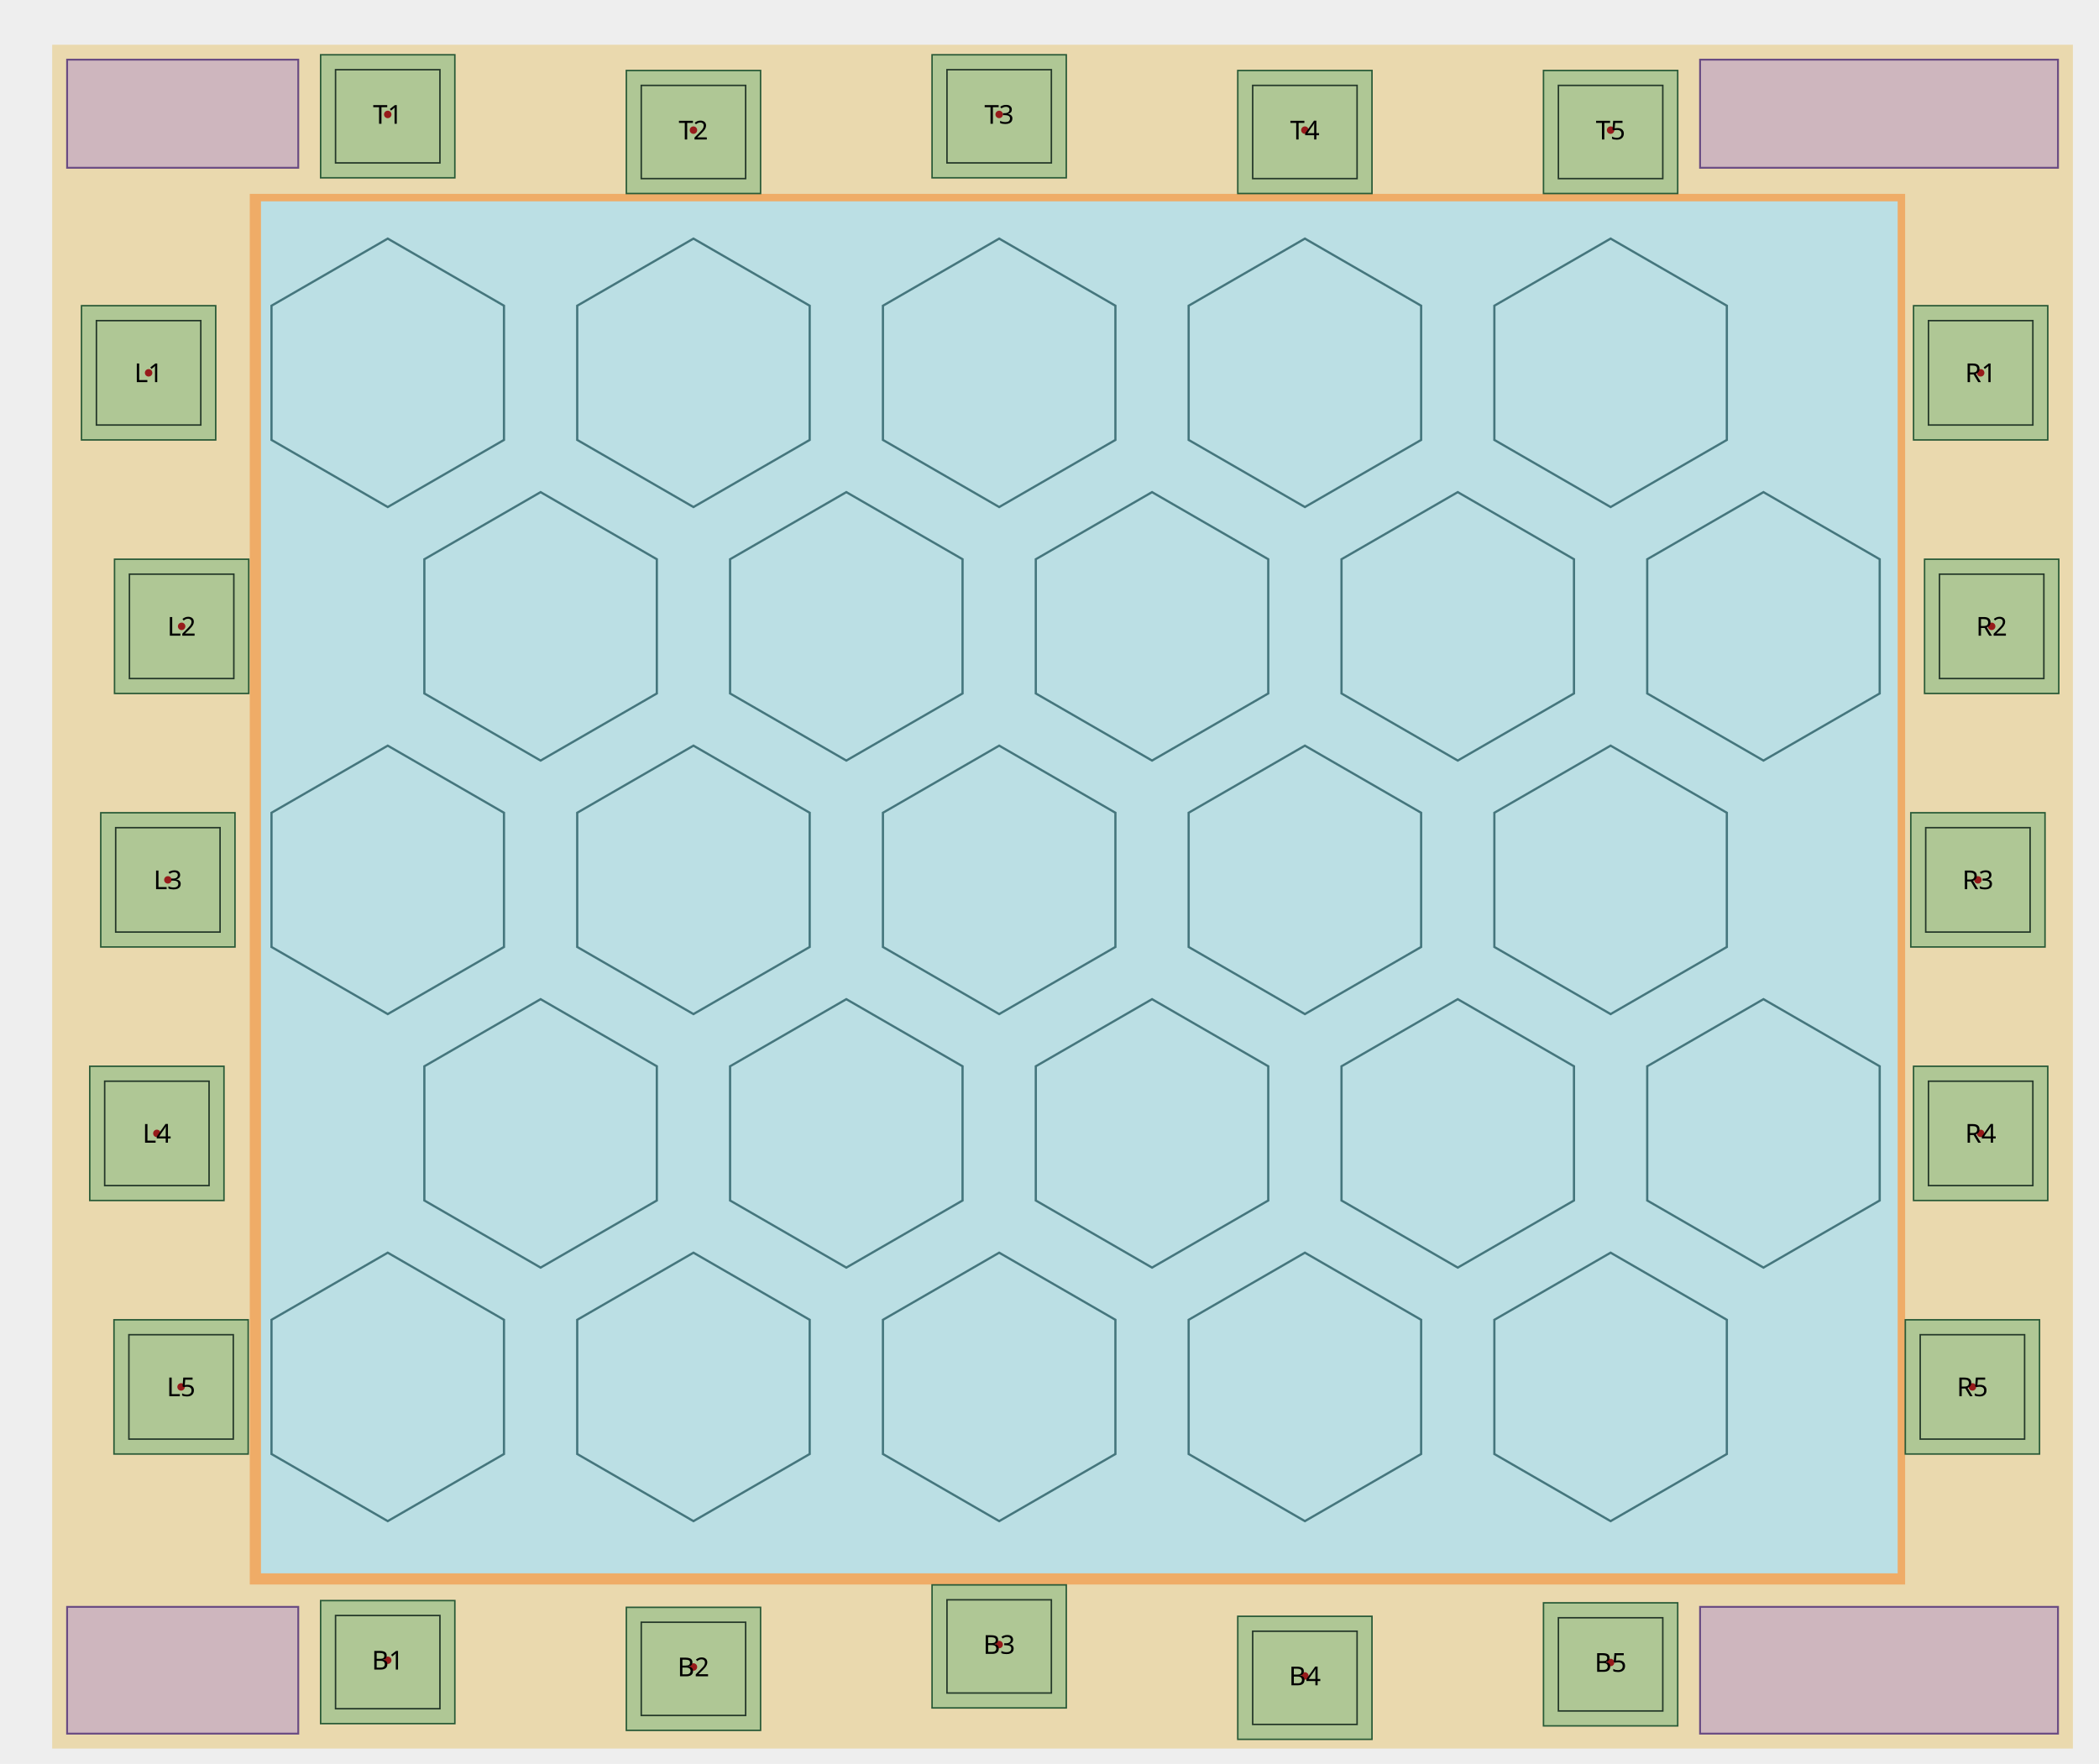
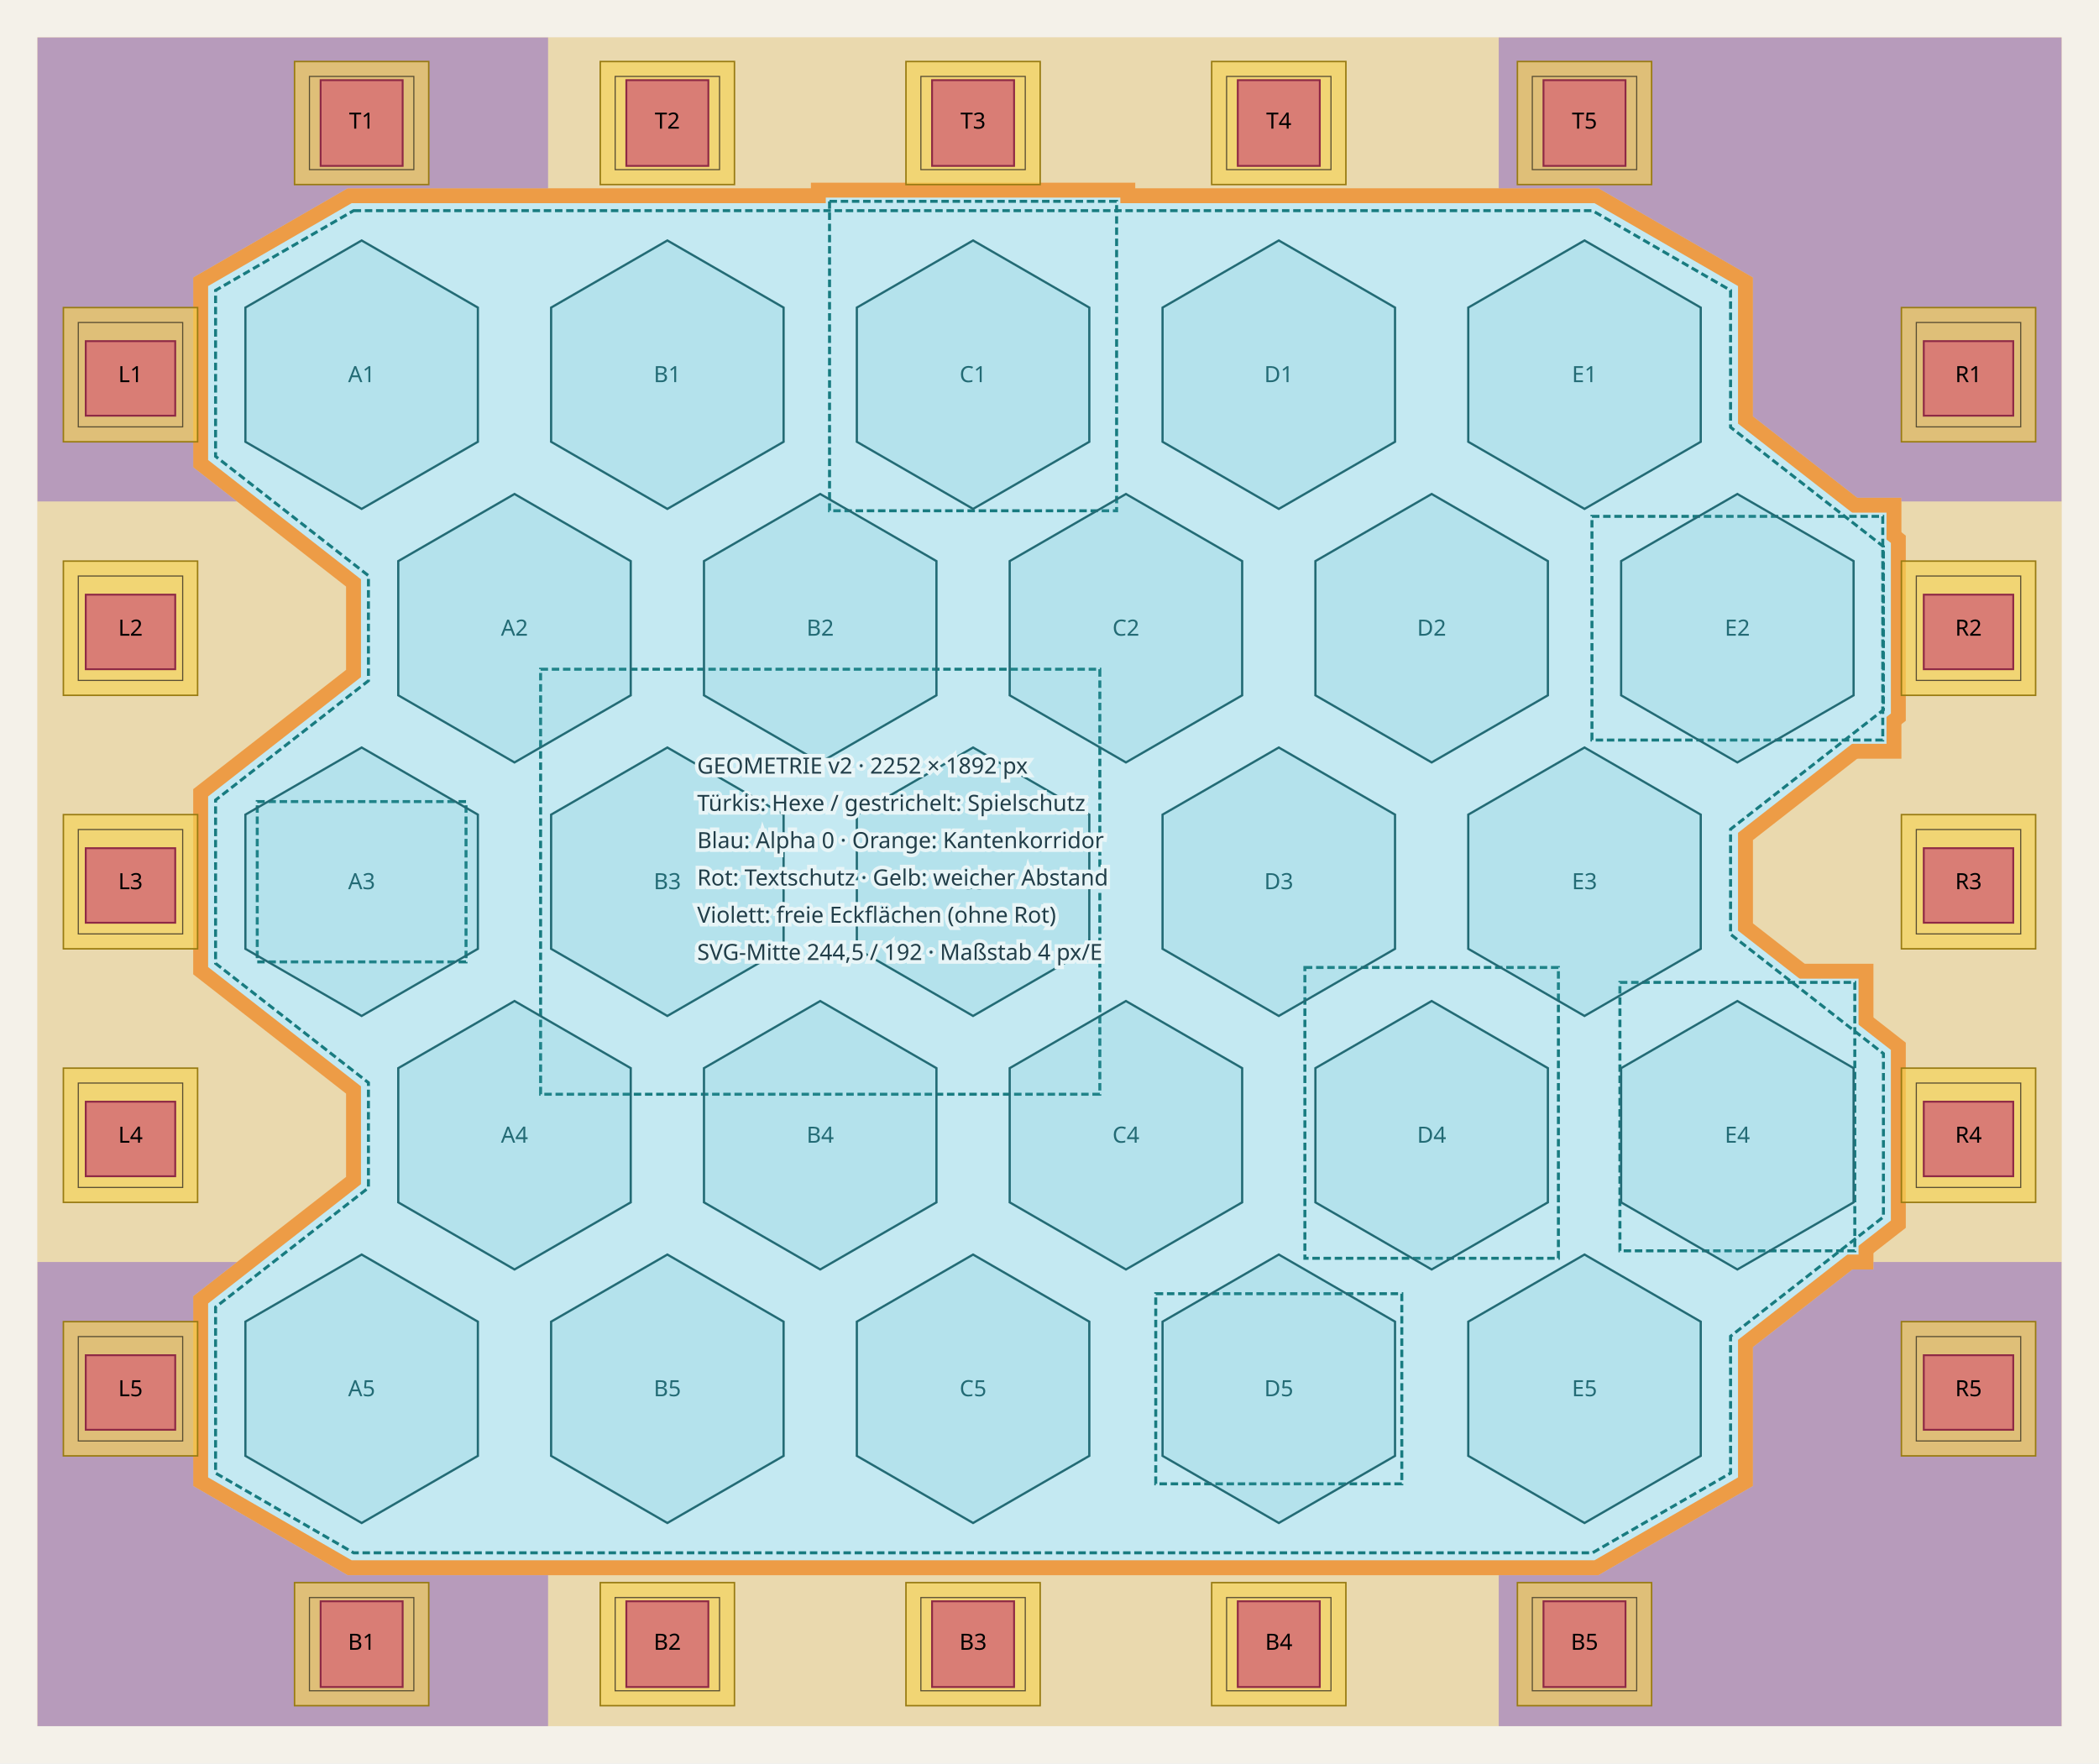
- <svg xmlns="http://www.w3.org/2000/svg" viewBox="-44 -44 563 473" width="2252" height="1892">
-   <rect x="-44" y="-44" width="563" height="473" fill="#eee" />
-   <rect x="-30" y="-32" width="542" height="457" fill="#ead9ae" />
-   <rect x="23" y="8" width="444" height="373" fill="#efac67" />
-   <rect x="26" y="10" width="439" height="368" fill="#bbdfe4" />
-   <polygon points="91.177,74 60,92 28.823,74 28.823,38 60,20 91.177,38" fill="none" stroke="#45767d" stroke-width=".6" />
-   <polygon points="173.177,74 142,92 110.823,74 110.823,38 142,20 173.177,38" fill="none" stroke="#45767d" stroke-width=".6" />
-   <polygon points="255.177,74 224,92 192.823,74 192.823,38 224,20 255.177,38" fill="none" stroke="#45767d" stroke-width=".6" />
-   <polygon points="337.177,74 306,92 274.823,74 274.823,38 306,20 337.177,38" fill="none" stroke="#45767d" stroke-width=".6" />
-   <polygon points="419.177,74 388,92 356.823,74 356.823,38 388,20 419.177,38" fill="none" stroke="#45767d" stroke-width=".6" />
-   <polygon points="132.177,142 101,160 69.823,142 69.823,106 101,88 132.177,106" fill="none" stroke="#45767d" stroke-width=".6" />
-   <polygon points="214.177,142 183,160 151.823,142 151.823,106 183,88 214.177,106" fill="none" stroke="#45767d" stroke-width=".6" />
-   <polygon points="296.177,142 265,160 233.823,142 233.823,106 265,88 296.177,106" fill="none" stroke="#45767d" stroke-width=".6" />
-   <polygon points="378.177,142 347,160 315.823,142 315.823,106 347,88 378.177,106" fill="none" stroke="#45767d" stroke-width=".6" />
-   <polygon points="460.177,142 429,160 397.823,142 397.823,106 429,88 460.177,106" fill="none" stroke="#45767d" stroke-width=".6" />
-   <polygon points="91.177,210 60,228 28.823,210 28.823,174 60,156 91.177,174" fill="none" stroke="#45767d" stroke-width=".6" />
-   <polygon points="173.177,210 142,228 110.823,210 110.823,174 142,156 173.177,174" fill="none" stroke="#45767d" stroke-width=".6" />
-   <polygon points="255.177,210 224,228 192.823,210 192.823,174 224,156 255.177,174" fill="none" stroke="#45767d" stroke-width=".6" />
-   <polygon points="337.177,210 306,228 274.823,210 274.823,174 306,156 337.177,174" fill="none" stroke="#45767d" stroke-width=".6" />
-   <polygon points="419.177,210 388,228 356.823,210 356.823,174 388,156 419.177,174" fill="none" stroke="#45767d" stroke-width=".6" />
-   <polygon points="132.177,278 101,296 69.823,278 69.823,242 101,224 132.177,242" fill="none" stroke="#45767d" stroke-width=".6" />
-   <polygon points="214.177,278 183,296 151.823,278 151.823,242 183,224 214.177,242" fill="none" stroke="#45767d" stroke-width=".6" />
-   <polygon points="296.177,278 265,296 233.823,278 233.823,242 265,224 296.177,242" fill="none" stroke="#45767d" stroke-width=".6" />
-   <polygon points="378.177,278 347,296 315.823,278 315.823,242 347,224 378.177,242" fill="none" stroke="#45767d" stroke-width=".6" />
-   <polygon points="460.177,278 429,296 397.823,278 397.823,242 429,224 460.177,242" fill="none" stroke="#45767d" stroke-width=".6" />
-   <polygon points="91.177,346 60,364 28.823,346 28.823,310 60,292 91.177,310" fill="none" stroke="#45767d" stroke-width=".6" />
-   <polygon points="173.177,346 142,364 110.823,346 110.823,310 142,292 173.177,310" fill="none" stroke="#45767d" stroke-width=".6" />
-   <polygon points="255.177,346 224,364 192.823,346 192.823,310 224,292 255.177,310" fill="none" stroke="#45767d" stroke-width=".6" />
-   <polygon points="337.177,346 306,364 274.823,346 274.823,310 306,292 337.177,310" fill="none" stroke="#45767d" stroke-width=".6" />
-   <polygon points="419.177,346 388,364 356.823,346 356.823,310 388,292 419.177,310" fill="none" stroke="#45767d" stroke-width=".6" />
-   <rect x="42" y="-29.307" width="36" height="33" fill="#75b77c" fill-opacity=".5" stroke="#295a37" stroke-width=".4" />
-   <rect x="46" y="-25.307" width="28" height="25" fill="none" stroke="#243829" stroke-width=".4" />
-   <circle cx="60" cy="-13.307" r="1" fill="#971b1b" />
-   <text x="60" y="-10.807" text-anchor="middle" font-size="7" font-family="sans-serif">T1</text>
-   <rect x="124" y="-25.095" width="36" height="33" fill="#75b77c" fill-opacity=".5" stroke="#295a37" stroke-width=".4" />
-   <rect x="128" y="-21.095" width="28" height="25" fill="none" stroke="#243829" stroke-width=".4" />
-   <circle cx="142" cy="-9.095" r="1" fill="#971b1b" />
-   <text x="142" y="-6.595" text-anchor="middle" font-size="7" font-family="sans-serif">T2</text>
-   <rect x="206" y="-29.307" width="36" height="33" fill="#75b77c" fill-opacity=".5" stroke="#295a37" stroke-width=".4" />
-   <rect x="210" y="-25.307" width="28" height="25" fill="none" stroke="#243829" stroke-width=".4" />
-   <circle cx="224" cy="-13.307" r="1" fill="#971b1b" />
-   <text x="224" y="-10.807" text-anchor="middle" font-size="7" font-family="sans-serif">T3</text>
-   <rect x="288" y="-25.095" width="36" height="33" fill="#75b77c" fill-opacity=".5" stroke="#295a37" stroke-width=".4" />
-   <rect x="292" y="-21.095" width="28" height="25" fill="none" stroke="#243829" stroke-width=".4" />
-   <circle cx="306" cy="-9.095" r="1" fill="#971b1b" />
-   <text x="306" y="-6.595" text-anchor="middle" font-size="7" font-family="sans-serif">T4</text>
-   <rect x="370" y="-25.095" width="36" height="33" fill="#75b77c" fill-opacity=".5" stroke="#295a37" stroke-width=".4" />
-   <rect x="374" y="-21.095" width="28" height="25" fill="none" stroke="#243829" stroke-width=".4" />
-   <circle cx="388" cy="-9.095" r="1" fill="#971b1b" />
-   <text x="388" y="-6.595" text-anchor="middle" font-size="7" font-family="sans-serif">T5</text>
-   <rect x="42" y="385.316" width="36" height="33" fill="#75b77c" fill-opacity=".5" stroke="#295a37" stroke-width=".4" />
-   <rect x="46" y="389.316" width="28" height="25" fill="none" stroke="#243829" stroke-width=".4" />
-   <circle cx="60" cy="401.316" r="1" fill="#971b1b" />
-   <text x="60" y="403.816" text-anchor="middle" font-size="7" font-family="sans-serif">B1</text>
-   <rect x="124" y="387.122" width="36" height="33" fill="#75b77c" fill-opacity=".5" stroke="#295a37" stroke-width=".4" />
-   <rect x="128" y="391.122" width="28" height="25" fill="none" stroke="#243829" stroke-width=".4" />
-   <circle cx="142" cy="403.122" r="1" fill="#971b1b" />
-   <text x="142" y="405.622" text-anchor="middle" font-size="7" font-family="sans-serif">B2</text>
-   <rect x="206" y="381.104" width="36" height="33" fill="#75b77c" fill-opacity=".5" stroke="#295a37" stroke-width=".4" />
-   <rect x="210" y="385.104" width="28" height="25" fill="none" stroke="#243829" stroke-width=".4" />
-   <circle cx="224" cy="397.104" r="1" fill="#971b1b" />
-   <text x="224" y="399.604" text-anchor="middle" font-size="7" font-family="sans-serif">B3</text>
-   <rect x="288" y="389.529" width="36" height="33" fill="#75b77c" fill-opacity=".5" stroke="#295a37" stroke-width=".4" />
-   <rect x="292" y="393.529" width="28" height="25" fill="none" stroke="#243829" stroke-width=".4" />
-   <circle cx="306" cy="405.529" r="1" fill="#971b1b" />
-   <text x="306" y="408.029" text-anchor="middle" font-size="7" font-family="sans-serif">B4</text>
-   <rect x="370" y="385.918" width="36" height="33" fill="#75b77c" fill-opacity=".5" stroke="#295a37" stroke-width=".4" />
-   <rect x="374" y="389.918" width="28" height="25" fill="none" stroke="#243829" stroke-width=".4" />
-   <circle cx="388" cy="401.918" r="1" fill="#971b1b" />
-   <text x="388" y="404.418" text-anchor="middle" font-size="7" font-family="sans-serif">B5</text>
-   <rect x="-22.14" y="38" width="36" height="36" fill="#75b77c" fill-opacity=".5" stroke="#295a37" stroke-width=".4" />
-   <rect x="-18.14" y="42" width="28" height="28" fill="none" stroke="#243829" stroke-width=".4" />
-   <circle cx="-4.14" cy="56" r="1" fill="#971b1b" />
-   <text x="-4.14" y="58.5" text-anchor="middle" font-size="7" font-family="sans-serif">L1</text>
-   <rect x="-13.282" y="106" width="36" height="36" fill="#75b77c" fill-opacity=".5" stroke="#295a37" stroke-width=".4" />
-   <rect x="-9.282" y="110" width="28" height="28" fill="none" stroke="#243829" stroke-width=".4" />
-   <circle cx="4.718" cy="124" r="1" fill="#971b1b" />
-   <text x="4.718" y="126.5" text-anchor="middle" font-size="7" font-family="sans-serif">L2</text>
-   <rect x="-16.973" y="174" width="36" height="36" fill="#75b77c" fill-opacity=".5" stroke="#295a37" stroke-width=".4" />
-   <rect x="-12.973" y="178" width="28" height="28" fill="none" stroke="#243829" stroke-width=".4" />
-   <circle cx="1.027" cy="192" r="1" fill="#971b1b" />
-   <text x="1.027" y="194.5" text-anchor="middle" font-size="7" font-family="sans-serif">L3</text>
-   <rect x="-19.925" y="242" width="36" height="36" fill="#75b77c" fill-opacity=".5" stroke="#295a37" stroke-width=".4" />
-   <rect x="-15.925" y="246" width="28" height="28" fill="none" stroke="#243829" stroke-width=".4" />
-   <circle cx="-1.925" cy="260" r="1" fill="#971b1b" />
-   <text x="-1.925" y="262.5" text-anchor="middle" font-size="7" font-family="sans-serif">L4</text>
-   <rect x="-13.428" y="310" width="36" height="36" fill="#75b77c" fill-opacity=".5" stroke="#295a37" stroke-width=".4" />
-   <rect x="-9.428" y="314" width="28" height="28" fill="none" stroke="#243829" stroke-width=".4" />
-   <circle cx="4.572" cy="328" r="1" fill="#971b1b" />
-   <text x="4.572" y="330.5" text-anchor="middle" font-size="7" font-family="sans-serif">L5</text>
-   <rect x="469.26" y="38" width="36" height="36" fill="#75b77c" fill-opacity=".5" stroke="#295a37" stroke-width=".4" />
-   <rect x="473.26" y="42" width="28" height="28" fill="none" stroke="#243829" stroke-width=".4" />
-   <circle cx="487.26" cy="56" r="1" fill="#971b1b" />
-   <text x="487.26" y="58.5" text-anchor="middle" font-size="7" font-family="sans-serif">R1</text>
-   <rect x="472.212" y="106" width="36" height="36" fill="#75b77c" fill-opacity=".5" stroke="#295a37" stroke-width=".4" />
-   <rect x="476.212" y="110" width="28" height="28" fill="none" stroke="#243829" stroke-width=".4" />
-   <circle cx="490.212" cy="124" r="1" fill="#971b1b" />
-   <text x="490.212" y="126.5" text-anchor="middle" font-size="7" font-family="sans-serif">R2</text>
-   <rect x="468.521" y="174" width="36" height="36" fill="#75b77c" fill-opacity=".5" stroke="#295a37" stroke-width=".4" />
-   <rect x="472.521" y="178" width="28" height="28" fill="none" stroke="#243829" stroke-width=".4" />
-   <circle cx="486.521" cy="192" r="1" fill="#971b1b" />
-   <text x="486.521" y="194.5" text-anchor="middle" font-size="7" font-family="sans-serif">R3</text>
-   <rect x="469.26" y="242" width="36" height="36" fill="#75b77c" fill-opacity=".5" stroke="#295a37" stroke-width=".4" />
-   <rect x="473.26" y="246" width="28" height="28" fill="none" stroke="#243829" stroke-width=".4" />
-   <circle cx="487.26" cy="260" r="1" fill="#971b1b" />
-   <text x="487.26" y="262.5" text-anchor="middle" font-size="7" font-family="sans-serif">R4</text>
-   <rect x="467.045" y="310" width="36" height="36" fill="#75b77c" fill-opacity=".5" stroke="#295a37" stroke-width=".4" />
-   <rect x="471.045" y="314" width="28" height="28" fill="none" stroke="#243829" stroke-width=".4" />
-   <circle cx="485.045" cy="328" r="1" fill="#971b1b" />
-   <text x="485.045" y="330.5" text-anchor="middle" font-size="7" font-family="sans-serif">R5</text>
-   <rect x="-26" y="-28" width="62" height="29" fill="#b395cf" fill-opacity=".5" stroke="#694b83" stroke-width=".5" />
-   <rect x="412" y="-28" width="96" height="29" fill="#b395cf" fill-opacity=".5" stroke="#694b83" stroke-width=".5" />
-   <rect x="-26" y="387" width="62" height="34" fill="#b395cf" fill-opacity=".5" stroke="#694b83" stroke-width=".5" />
-   <rect x="412" y="387" width="96" height="34" fill="#b395cf" fill-opacity=".5" stroke="#694b83" stroke-width=".5" />
+ <svg xmlns="http://www.w3.org/2000/svg" viewBox="-37 -44.5 563 473" width="2252" height="1892">
+   <defs>
+     <clipPath id="free">
+       <path d="M -27 -34.5 L 516 -34.5 L 516 418.5 L -27 418.5 Z" />
+     </clipPath>
+     <mask id="freeMask" maskUnits="userSpaceOnUse" x="-37" y="-44.5" width="563" height="473">
+       <path d="M -27 -34.5 L 516 -34.5 L 516 418.5 L -27 418.5 Z" fill="white" />
+       <path d="M 56.249 6 L 391.751 6 L 433.177 29.917 L 433.177 67.167 L 474.177 99.167 L 474.177 148.833 L 433.177 180.833 L 433.177 203.167 L 474.177 235.167 L 474.177 284.833 L 433.177 316.833 L 433.177 354.083 L 391.751 378 L 56.249 378 L 14.823 354.083 L 14.823 303.167 L 55.823 271.167 L 55.823 248.833 L 14.823 216.833 L 14.823 167.167 L 55.823 135.167 L 55.823 112.833 L 14.823 80.833 L 14.823 29.917 Z" fill="black" />
+       <path d="M 385 89 L 473 89 L 473 159 L 385 159 Z" fill="black" />
+       <path d="M 103 130 L 263 130 L 263 254 L 103 254 Z" fill="black" />
+       <path d="M 308 210 L 386 210 L 386 298 L 308 298 Z" fill="black" />
+       <path d="M 180.5 4.5 L 267.5 4.5 L 267.5 97.5 L 180.5 97.5 Z" fill="black" />
+       <path d="M 27 165.5 L 93 165.5 L 93 218.5 L 27 218.5 Z" fill="black" />
+       <path d="M 268 297.5 L 344 297.5 L 344 358.5 L 268 358.5 Z" fill="black" />
+       <path d="M 392.5 214 L 465.5 214 L 465.5 296 L 392.5 296 Z" fill="black" />
+       <path d="M 49 -23 L 71 -23 L 71 0 L 49 0 Z" fill="black" />
+       <path d="M 131 -23 L 153 -23 L 153 0 L 131 0 Z" fill="black" />
+       <path d="M 213 -23 L 235 -23 L 235 0 L 213 0 Z" fill="black" />
+       <path d="M 295 -23 L 317 -23 L 317 0 L 295 0 Z" fill="black" />
+       <path d="M 377 -23 L 399 -23 L 399 0 L 377 0 Z" fill="black" />
+       <path d="M 49 385 L 71 385 L 71 408 L 49 408 Z" fill="black" />
+       <path d="M 131 385 L 153 385 L 153 408 L 131 408 Z" fill="black" />
+       <path d="M 213 385 L 235 385 L 235 408 L 213 408 Z" fill="black" />
+       <path d="M 295 385 L 317 385 L 317 408 L 295 408 Z" fill="black" />
+       <path d="M 377 385 L 399 385 L 399 408 L 377 408 Z" fill="black" />
+       <path d="M -14 47 L 10 47 L 10 67 L -14 67 Z" fill="black" />
+       <path d="M -14 115 L 10 115 L 10 135 L -14 135 Z" fill="black" />
+       <path d="M -14 183 L 10 183 L 10 203 L -14 203 Z" fill="black" />
+       <path d="M -14 251 L 10 251 L 10 271 L -14 271 Z" fill="black" />
+       <path d="M -14 319 L 10 319 L 10 339 L -14 339 Z" fill="black" />
+       <path d="M 479 47 L 503 47 L 503 67 L 479 67 Z" fill="black" />
+       <path d="M 479 115 L 503 115 L 503 135 L 479 135 Z" fill="black" />
+       <path d="M 479 183 L 503 183 L 503 203 L 479 203 Z" fill="black" />
+       <path d="M 479 251 L 503 251 L 503 271 L 479 271 Z" fill="black" />
+       <path d="M 479 319 L 503 319 L 503 339 L 479 339 Z" fill="black" />
+     </mask>
+   </defs>
+   <path d="M -37 -44.5 L 526 -44.5 L 526 428.5 L -37 428.5 Z" fill="#f4f1e9" />
+   <path d="M -27 -34.5 L 516 -34.5 L 516 418.5 L -27 418.5 Z" fill="#ead9ae" />
+   <path d="M 56.249 6 L 391.751 6 L 433.177 29.917 L 433.177 67.167 L 474.177 99.167 L 474.177 148.833 L 433.177 180.833 L 433.177 203.167 L 474.177 235.167 L 474.177 284.833 L 433.177 316.833 L 433.177 354.083 L 391.751 378 L 56.249 378 L 14.823 354.083 L 14.823 303.167 L 55.823 271.167 L 55.823 248.833 L 14.823 216.833 L 14.823 167.167 L 55.823 135.167 L 55.823 112.833 L 14.823 80.833 L 14.823 29.917 Z" fill="#ed9c46" />
+   <path d="M 385 89 L 473 89 L 473 159 L 385 159 Z" fill="#ed9c46" />
+   <path d="M 103 130 L 263 130 L 263 254 L 103 254 Z" fill="#ed9c46" />
+   <path d="M 308 210 L 386 210 L 386 298 L 308 298 Z" fill="#ed9c46" />
+   <path d="M 180.5 4.5 L 267.5 4.5 L 267.5 97.5 L 180.5 97.5 Z" fill="#ed9c46" />
+   <path d="M 27 165.5 L 93 165.5 L 93 218.5 L 27 218.5 Z" fill="#ed9c46" />
+   <path d="M 268 297.5 L 344 297.5 L 344 358.5 L 268 358.5 Z" fill="#ed9c46" />
+   <path d="M 392.5 214 L 465.5 214 L 465.5 296 L 392.5 296 Z" fill="#ed9c46" />
+   <path d="M 57.321 10 L 390.679 10 L 429.177 32.226 L 429.177 69.12 L 470.177 101.12 L 470.177 146.88 L 429.177 178.88 L 429.177 205.12 L 470.177 237.12 L 470.177 282.88 L 429.177 314.88 L 429.177 351.774 L 390.679 374 L 57.321 374 L 18.823 351.774 L 18.823 305.12 L 59.823 273.12 L 59.823 246.88 L 18.823 214.88 L 18.823 169.12 L 59.823 137.12 L 59.823 110.88 L 18.823 78.88 L 18.823 32.226 Z" fill="#c4e9f2" />
+   <path d="M 389 93 L 469 93 L 469 155 L 389 155 Z" fill="#c4e9f2" />
+   <path d="M 107 134 L 259 134 L 259 250 L 107 250 Z" fill="#c4e9f2" />
+   <path d="M 312 214 L 382 214 L 382 294 L 312 294 Z" fill="#c4e9f2" />
+   <path d="M 184.5 8.5 L 263.5 8.5 L 263.5 93.5 L 184.5 93.5 Z" fill="#c4e9f2" />
+   <path d="M 31 169.5 L 89 169.5 L 89 214.5 L 31 214.5 Z" fill="#c4e9f2" />
+   <path d="M 272 301.5 L 340 301.5 L 340 354.5 L 272 354.5 Z" fill="#c4e9f2" />
+   <path d="M 396.5 218 L 461.5 218 L 461.5 292 L 396.5 292 Z" fill="#c4e9f2" />
+   <path d="M -27 -34.5 L 110 -34.5 L 110 90 L -27 90 Z" fill="#9572c3" fill-opacity=".6" mask="url(#freeMask)" />
+   <path d="M 365 -34.5 L 516 -34.5 L 516 90 L 365 90 Z" fill="#9572c3" fill-opacity=".6" mask="url(#freeMask)" />
+   <path d="M -27 294 L 110 294 L 110 418.5 L -27 418.5 Z" fill="#9572c3" fill-opacity=".6" mask="url(#freeMask)" />
+   <path d="M 365 294 L 516 294 L 516 418.5 L 365 418.5 Z" fill="#9572c3" fill-opacity=".6" mask="url(#freeMask)" />
+   <path d="M 57.856 12 L 390.144 12 L 427.177 33.381 L 427.177 70.096 L 468.177 102.096 L 468.177 145.904 L 427.177 177.904 L 427.177 206.096 L 468.177 238.096 L 468.177 281.904 L 427.177 313.904 L 427.177 350.619 L 390.144 372 L 57.856 372 L 20.823 350.619 L 20.823 306.096 L 61.823 274.096 L 61.823 245.904 L 20.823 213.904 L 20.823 170.096 L 61.823 138.096 L 61.823 109.904 L 20.823 77.904 L 20.823 33.381 Z" fill="none" stroke="#187b80" stroke-width=".8" stroke-dasharray="2 1" />
+   <path d="M 390 94 L 468 94 L 468 154 L 390 154 Z" fill="none" stroke="#187b80" stroke-width=".8" stroke-dasharray="2 1" />
+   <path d="M 108 135 L 258 135 L 258 249 L 108 249 Z" fill="none" stroke="#187b80" stroke-width=".8" stroke-dasharray="2 1" />
+   <path d="M 313 215 L 381 215 L 381 293 L 313 293 Z" fill="none" stroke="#187b80" stroke-width=".8" stroke-dasharray="2 1" />
+   <path d="M 185.5 9.5 L 262.5 9.5 L 262.5 92.5 L 185.5 92.5 Z" fill="none" stroke="#187b80" stroke-width=".8" stroke-dasharray="2 1" />
+   <path d="M 32 170.5 L 88 170.5 L 88 213.5 L 32 213.5 Z" fill="none" stroke="#187b80" stroke-width=".8" stroke-dasharray="2 1" />
+   <path d="M 273 302.5 L 339 302.5 L 339 353.5 L 273 353.5 Z" fill="none" stroke="#187b80" stroke-width=".8" stroke-dasharray="2 1" />
+   <path d="M 397.5 219 L 460.5 219 L 460.5 291 L 397.5 291 Z" fill="none" stroke="#187b80" stroke-width=".8" stroke-dasharray="2 1" />
+   <path d="M 91.177 74 L 60 92 L 28.823 74 L 28.823 38 L 60 20 L 91.177 38 Z" fill="#55b8c1" fill-opacity=".14" stroke="#236b75" stroke-width=".6" />
+   <text x="60" y="58" text-anchor="middle" font-family="sans-serif" font-size="6" fill="#236b75">A1</text>
+   <path d="M 173.177 74 L 142 92 L 110.823 74 L 110.823 38 L 142 20 L 173.177 38 Z" fill="#55b8c1" fill-opacity=".14" stroke="#236b75" stroke-width=".6" />
+   <text x="142" y="58" text-anchor="middle" font-family="sans-serif" font-size="6" fill="#236b75">B1</text>
+   <path d="M 255.177 74 L 224 92 L 192.823 74 L 192.823 38 L 224 20 L 255.177 38 Z" fill="#55b8c1" fill-opacity=".14" stroke="#236b75" stroke-width=".6" />
+   <text x="224" y="58" text-anchor="middle" font-family="sans-serif" font-size="6" fill="#236b75">C1</text>
+   <path d="M 337.177 74 L 306 92 L 274.823 74 L 274.823 38 L 306 20 L 337.177 38 Z" fill="#55b8c1" fill-opacity=".14" stroke="#236b75" stroke-width=".6" />
+   <text x="306" y="58" text-anchor="middle" font-family="sans-serif" font-size="6" fill="#236b75">D1</text>
+   <path d="M 419.177 74 L 388 92 L 356.823 74 L 356.823 38 L 388 20 L 419.177 38 Z" fill="#55b8c1" fill-opacity=".14" stroke="#236b75" stroke-width=".6" />
+   <text x="388" y="58" text-anchor="middle" font-family="sans-serif" font-size="6" fill="#236b75">E1</text>
+   <path d="M 132.177 142 L 101 160 L 69.823 142 L 69.823 106 L 101 88 L 132.177 106 Z" fill="#55b8c1" fill-opacity=".14" stroke="#236b75" stroke-width=".6" />
+   <text x="101" y="126" text-anchor="middle" font-family="sans-serif" font-size="6" fill="#236b75">A2</text>
+   <path d="M 214.177 142 L 183 160 L 151.823 142 L 151.823 106 L 183 88 L 214.177 106 Z" fill="#55b8c1" fill-opacity=".14" stroke="#236b75" stroke-width=".6" />
+   <text x="183" y="126" text-anchor="middle" font-family="sans-serif" font-size="6" fill="#236b75">B2</text>
+   <path d="M 296.177 142 L 265 160 L 233.823 142 L 233.823 106 L 265 88 L 296.177 106 Z" fill="#55b8c1" fill-opacity=".14" stroke="#236b75" stroke-width=".6" />
+   <text x="265" y="126" text-anchor="middle" font-family="sans-serif" font-size="6" fill="#236b75">C2</text>
+   <path d="M 378.177 142 L 347 160 L 315.823 142 L 315.823 106 L 347 88 L 378.177 106 Z" fill="#55b8c1" fill-opacity=".14" stroke="#236b75" stroke-width=".6" />
+   <text x="347" y="126" text-anchor="middle" font-family="sans-serif" font-size="6" fill="#236b75">D2</text>
+   <path d="M 460.177 142 L 429 160 L 397.823 142 L 397.823 106 L 429 88 L 460.177 106 Z" fill="#55b8c1" fill-opacity=".14" stroke="#236b75" stroke-width=".6" />
+   <text x="429" y="126" text-anchor="middle" font-family="sans-serif" font-size="6" fill="#236b75">E2</text>
+   <path d="M 91.177 210 L 60 228 L 28.823 210 L 28.823 174 L 60 156 L 91.177 174 Z" fill="#55b8c1" fill-opacity=".14" stroke="#236b75" stroke-width=".6" />
+   <text x="60" y="194" text-anchor="middle" font-family="sans-serif" font-size="6" fill="#236b75">A3</text>
+   <path d="M 173.177 210 L 142 228 L 110.823 210 L 110.823 174 L 142 156 L 173.177 174 Z" fill="#55b8c1" fill-opacity=".14" stroke="#236b75" stroke-width=".6" />
+   <text x="142" y="194" text-anchor="middle" font-family="sans-serif" font-size="6" fill="#236b75">B3</text>
+   <path d="M 255.177 210 L 224 228 L 192.823 210 L 192.823 174 L 224 156 L 255.177 174 Z" fill="#55b8c1" fill-opacity=".14" stroke="#236b75" stroke-width=".6" />
+   <text x="224" y="194" text-anchor="middle" font-family="sans-serif" font-size="6" fill="#236b75">C3</text>
+   <path d="M 337.177 210 L 306 228 L 274.823 210 L 274.823 174 L 306 156 L 337.177 174 Z" fill="#55b8c1" fill-opacity=".14" stroke="#236b75" stroke-width=".6" />
+   <text x="306" y="194" text-anchor="middle" font-family="sans-serif" font-size="6" fill="#236b75">D3</text>
+   <path d="M 419.177 210 L 388 228 L 356.823 210 L 356.823 174 L 388 156 L 419.177 174 Z" fill="#55b8c1" fill-opacity=".14" stroke="#236b75" stroke-width=".6" />
+   <text x="388" y="194" text-anchor="middle" font-family="sans-serif" font-size="6" fill="#236b75">E3</text>
+   <path d="M 132.177 278 L 101 296 L 69.823 278 L 69.823 242 L 101 224 L 132.177 242 Z" fill="#55b8c1" fill-opacity=".14" stroke="#236b75" stroke-width=".6" />
+   <text x="101" y="262" text-anchor="middle" font-family="sans-serif" font-size="6" fill="#236b75">A4</text>
+   <path d="M 214.177 278 L 183 296 L 151.823 278 L 151.823 242 L 183 224 L 214.177 242 Z" fill="#55b8c1" fill-opacity=".14" stroke="#236b75" stroke-width=".6" />
+   <text x="183" y="262" text-anchor="middle" font-family="sans-serif" font-size="6" fill="#236b75">B4</text>
+   <path d="M 296.177 278 L 265 296 L 233.823 278 L 233.823 242 L 265 224 L 296.177 242 Z" fill="#55b8c1" fill-opacity=".14" stroke="#236b75" stroke-width=".6" />
+   <text x="265" y="262" text-anchor="middle" font-family="sans-serif" font-size="6" fill="#236b75">C4</text>
+   <path d="M 378.177 278 L 347 296 L 315.823 278 L 315.823 242 L 347 224 L 378.177 242 Z" fill="#55b8c1" fill-opacity=".14" stroke="#236b75" stroke-width=".6" />
+   <text x="347" y="262" text-anchor="middle" font-family="sans-serif" font-size="6" fill="#236b75">D4</text>
+   <path d="M 460.177 278 L 429 296 L 397.823 278 L 397.823 242 L 429 224 L 460.177 242 Z" fill="#55b8c1" fill-opacity=".14" stroke="#236b75" stroke-width=".6" />
+   <text x="429" y="262" text-anchor="middle" font-family="sans-serif" font-size="6" fill="#236b75">E4</text>
+   <path d="M 91.177 346 L 60 364 L 28.823 346 L 28.823 310 L 60 292 L 91.177 310 Z" fill="#55b8c1" fill-opacity=".14" stroke="#236b75" stroke-width=".6" />
+   <text x="60" y="330" text-anchor="middle" font-family="sans-serif" font-size="6" fill="#236b75">A5</text>
+   <path d="M 173.177 346 L 142 364 L 110.823 346 L 110.823 310 L 142 292 L 173.177 310 Z" fill="#55b8c1" fill-opacity=".14" stroke="#236b75" stroke-width=".6" />
+   <text x="142" y="330" text-anchor="middle" font-family="sans-serif" font-size="6" fill="#236b75">B5</text>
+   <path d="M 255.177 346 L 224 364 L 192.823 346 L 192.823 310 L 224 292 L 255.177 310 Z" fill="#55b8c1" fill-opacity=".14" stroke="#236b75" stroke-width=".6" />
+   <text x="224" y="330" text-anchor="middle" font-family="sans-serif" font-size="6" fill="#236b75">C5</text>
+   <path d="M 337.177 346 L 306 364 L 274.823 346 L 274.823 310 L 306 292 L 337.177 310 Z" fill="#55b8c1" fill-opacity=".14" stroke="#236b75" stroke-width=".6" />
+   <text x="306" y="330" text-anchor="middle" font-family="sans-serif" font-size="6" fill="#236b75">D5</text>
+   <path d="M 419.177 346 L 388 364 L 356.823 346 L 356.823 310 L 388 292 L 419.177 310 Z" fill="#55b8c1" fill-opacity=".14" stroke="#236b75" stroke-width=".6" />
+   <text x="388" y="330" text-anchor="middle" font-family="sans-serif" font-size="6" fill="#236b75">E5</text>
+   <path d="M 42 -28 L 78 -28 L 78 5 L 42 5 Z" fill="#f5d255" fill-opacity=".65" stroke="#987b12" stroke-width=".4" />
+   <path d="M 49 -23 L 71 -23 L 71 0 L 49 0 Z" fill="#cf5975" fill-opacity=".7" stroke="#8e2945" stroke-width=".5" />
+   <path d="M 46 -24 L 74 -24 L 74 1 L 46 1 Z" fill="none" stroke="#584d32" stroke-width=".3" />
+   <text x="60" y="-10" text-anchor="middle" font-size="6" font-family="sans-serif">T1</text>
+   <path d="M 124 -28 L 160 -28 L 160 5 L 124 5 Z" fill="#f5d255" fill-opacity=".65" stroke="#987b12" stroke-width=".4" />
+   <path d="M 131 -23 L 153 -23 L 153 0 L 131 0 Z" fill="#cf5975" fill-opacity=".7" stroke="#8e2945" stroke-width=".5" />
+   <path d="M 128 -24 L 156 -24 L 156 1 L 128 1 Z" fill="none" stroke="#584d32" stroke-width=".3" />
+   <text x="142" y="-10" text-anchor="middle" font-size="6" font-family="sans-serif">T2</text>
+   <path d="M 206 -28 L 242 -28 L 242 5 L 206 5 Z" fill="#f5d255" fill-opacity=".65" stroke="#987b12" stroke-width=".4" />
+   <path d="M 213 -23 L 235 -23 L 235 0 L 213 0 Z" fill="#cf5975" fill-opacity=".7" stroke="#8e2945" stroke-width=".5" />
+   <path d="M 210 -24 L 238 -24 L 238 1 L 210 1 Z" fill="none" stroke="#584d32" stroke-width=".3" />
+   <text x="224" y="-10" text-anchor="middle" font-size="6" font-family="sans-serif">T3</text>
+   <path d="M 288 -28 L 324 -28 L 324 5 L 288 5 Z" fill="#f5d255" fill-opacity=".65" stroke="#987b12" stroke-width=".4" />
+   <path d="M 295 -23 L 317 -23 L 317 0 L 295 0 Z" fill="#cf5975" fill-opacity=".7" stroke="#8e2945" stroke-width=".5" />
+   <path d="M 292 -24 L 320 -24 L 320 1 L 292 1 Z" fill="none" stroke="#584d32" stroke-width=".3" />
+   <text x="306" y="-10" text-anchor="middle" font-size="6" font-family="sans-serif">T4</text>
+   <path d="M 370 -28 L 406 -28 L 406 5 L 370 5 Z" fill="#f5d255" fill-opacity=".65" stroke="#987b12" stroke-width=".4" />
+   <path d="M 377 -23 L 399 -23 L 399 0 L 377 0 Z" fill="#cf5975" fill-opacity=".7" stroke="#8e2945" stroke-width=".5" />
+   <path d="M 374 -24 L 402 -24 L 402 1 L 374 1 Z" fill="none" stroke="#584d32" stroke-width=".3" />
+   <text x="388" y="-10" text-anchor="middle" font-size="6" font-family="sans-serif">T5</text>
+   <path d="M 42 380 L 78 380 L 78 413 L 42 413 Z" fill="#f5d255" fill-opacity=".65" stroke="#987b12" stroke-width=".4" />
+   <path d="M 49 385 L 71 385 L 71 408 L 49 408 Z" fill="#cf5975" fill-opacity=".7" stroke="#8e2945" stroke-width=".5" />
+   <path d="M 46 384 L 74 384 L 74 409 L 46 409 Z" fill="none" stroke="#584d32" stroke-width=".3" />
+   <text x="60" y="398" text-anchor="middle" font-size="6" font-family="sans-serif">B1</text>
+   <path d="M 124 380 L 160 380 L 160 413 L 124 413 Z" fill="#f5d255" fill-opacity=".65" stroke="#987b12" stroke-width=".4" />
+   <path d="M 131 385 L 153 385 L 153 408 L 131 408 Z" fill="#cf5975" fill-opacity=".7" stroke="#8e2945" stroke-width=".5" />
+   <path d="M 128 384 L 156 384 L 156 409 L 128 409 Z" fill="none" stroke="#584d32" stroke-width=".3" />
+   <text x="142" y="398" text-anchor="middle" font-size="6" font-family="sans-serif">B2</text>
+   <path d="M 206 380 L 242 380 L 242 413 L 206 413 Z" fill="#f5d255" fill-opacity=".65" stroke="#987b12" stroke-width=".4" />
+   <path d="M 213 385 L 235 385 L 235 408 L 213 408 Z" fill="#cf5975" fill-opacity=".7" stroke="#8e2945" stroke-width=".5" />
+   <path d="M 210 384 L 238 384 L 238 409 L 210 409 Z" fill="none" stroke="#584d32" stroke-width=".3" />
+   <text x="224" y="398" text-anchor="middle" font-size="6" font-family="sans-serif">B3</text>
+   <path d="M 288 380 L 324 380 L 324 413 L 288 413 Z" fill="#f5d255" fill-opacity=".65" stroke="#987b12" stroke-width=".4" />
+   <path d="M 295 385 L 317 385 L 317 408 L 295 408 Z" fill="#cf5975" fill-opacity=".7" stroke="#8e2945" stroke-width=".5" />
+   <path d="M 292 384 L 320 384 L 320 409 L 292 409 Z" fill="none" stroke="#584d32" stroke-width=".3" />
+   <text x="306" y="398" text-anchor="middle" font-size="6" font-family="sans-serif">B4</text>
+   <path d="M 370 380 L 406 380 L 406 413 L 370 413 Z" fill="#f5d255" fill-opacity=".65" stroke="#987b12" stroke-width=".4" />
+   <path d="M 377 385 L 399 385 L 399 408 L 377 408 Z" fill="#cf5975" fill-opacity=".7" stroke="#8e2945" stroke-width=".5" />
+   <path d="M 374 384 L 402 384 L 402 409 L 374 409 Z" fill="none" stroke="#584d32" stroke-width=".3" />
+   <text x="388" y="398" text-anchor="middle" font-size="6" font-family="sans-serif">B5</text>
+   <path d="M -20 38 L 16 38 L 16 74 L -20 74 Z" fill="#f5d255" fill-opacity=".65" stroke="#987b12" stroke-width=".4" />
+   <path d="M -14 47 L 10 47 L 10 67 L -14 67 Z" fill="#cf5975" fill-opacity=".7" stroke="#8e2945" stroke-width=".5" />
+   <path d="M -16 42 L 12 42 L 12 70 L -16 70 Z" fill="none" stroke="#584d32" stroke-width=".3" />
+   <text x="-2" y="58" text-anchor="middle" font-size="6" font-family="sans-serif">L1</text>
+   <path d="M -20 106 L 16 106 L 16 142 L -20 142 Z" fill="#f5d255" fill-opacity=".65" stroke="#987b12" stroke-width=".4" />
+   <path d="M -14 115 L 10 115 L 10 135 L -14 135 Z" fill="#cf5975" fill-opacity=".7" stroke="#8e2945" stroke-width=".5" />
+   <path d="M -16 110 L 12 110 L 12 138 L -16 138 Z" fill="none" stroke="#584d32" stroke-width=".3" />
+   <text x="-2" y="126" text-anchor="middle" font-size="6" font-family="sans-serif">L2</text>
+   <path d="M -20 174 L 16 174 L 16 210 L -20 210 Z" fill="#f5d255" fill-opacity=".65" stroke="#987b12" stroke-width=".4" />
+   <path d="M -14 183 L 10 183 L 10 203 L -14 203 Z" fill="#cf5975" fill-opacity=".7" stroke="#8e2945" stroke-width=".5" />
+   <path d="M -16 178 L 12 178 L 12 206 L -16 206 Z" fill="none" stroke="#584d32" stroke-width=".3" />
+   <text x="-2" y="194" text-anchor="middle" font-size="6" font-family="sans-serif">L3</text>
+   <path d="M -20 242 L 16 242 L 16 278 L -20 278 Z" fill="#f5d255" fill-opacity=".65" stroke="#987b12" stroke-width=".4" />
+   <path d="M -14 251 L 10 251 L 10 271 L -14 271 Z" fill="#cf5975" fill-opacity=".7" stroke="#8e2945" stroke-width=".5" />
+   <path d="M -16 246 L 12 246 L 12 274 L -16 274 Z" fill="none" stroke="#584d32" stroke-width=".3" />
+   <text x="-2" y="262" text-anchor="middle" font-size="6" font-family="sans-serif">L4</text>
+   <path d="M -20 310 L 16 310 L 16 346 L -20 346 Z" fill="#f5d255" fill-opacity=".65" stroke="#987b12" stroke-width=".4" />
+   <path d="M -14 319 L 10 319 L 10 339 L -14 339 Z" fill="#cf5975" fill-opacity=".7" stroke="#8e2945" stroke-width=".5" />
+   <path d="M -16 314 L 12 314 L 12 342 L -16 342 Z" fill="none" stroke="#584d32" stroke-width=".3" />
+   <text x="-2" y="330" text-anchor="middle" font-size="6" font-family="sans-serif">L5</text>
+   <path d="M 473 38 L 509 38 L 509 74 L 473 74 Z" fill="#f5d255" fill-opacity=".65" stroke="#987b12" stroke-width=".4" />
+   <path d="M 479 47 L 503 47 L 503 67 L 479 67 Z" fill="#cf5975" fill-opacity=".7" stroke="#8e2945" stroke-width=".5" />
+   <path d="M 477 42 L 505 42 L 505 70 L 477 70 Z" fill="none" stroke="#584d32" stroke-width=".3" />
+   <text x="491" y="58" text-anchor="middle" font-size="6" font-family="sans-serif">R1</text>
+   <path d="M 473 106 L 509 106 L 509 142 L 473 142 Z" fill="#f5d255" fill-opacity=".65" stroke="#987b12" stroke-width=".4" />
+   <path d="M 479 115 L 503 115 L 503 135 L 479 135 Z" fill="#cf5975" fill-opacity=".7" stroke="#8e2945" stroke-width=".5" />
+   <path d="M 477 110 L 505 110 L 505 138 L 477 138 Z" fill="none" stroke="#584d32" stroke-width=".3" />
+   <text x="491" y="126" text-anchor="middle" font-size="6" font-family="sans-serif">R2</text>
+   <path d="M 473 174 L 509 174 L 509 210 L 473 210 Z" fill="#f5d255" fill-opacity=".65" stroke="#987b12" stroke-width=".4" />
+   <path d="M 479 183 L 503 183 L 503 203 L 479 203 Z" fill="#cf5975" fill-opacity=".7" stroke="#8e2945" stroke-width=".5" />
+   <path d="M 477 178 L 505 178 L 505 206 L 477 206 Z" fill="none" stroke="#584d32" stroke-width=".3" />
+   <text x="491" y="194" text-anchor="middle" font-size="6" font-family="sans-serif">R3</text>
+   <path d="M 473 242 L 509 242 L 509 278 L 473 278 Z" fill="#f5d255" fill-opacity=".65" stroke="#987b12" stroke-width=".4" />
+   <path d="M 479 251 L 503 251 L 503 271 L 479 271 Z" fill="#cf5975" fill-opacity=".7" stroke="#8e2945" stroke-width=".5" />
+   <path d="M 477 246 L 505 246 L 505 274 L 477 274 Z" fill="none" stroke="#584d32" stroke-width=".3" />
+   <text x="491" y="262" text-anchor="middle" font-size="6" font-family="sans-serif">R4</text>
+   <path d="M 473 310 L 509 310 L 509 346 L 473 346 Z" fill="#f5d255" fill-opacity=".65" stroke="#987b12" stroke-width=".4" />
+   <path d="M 479 319 L 503 319 L 503 339 L 479 339 Z" fill="#cf5975" fill-opacity=".7" stroke="#8e2945" stroke-width=".5" />
+   <path d="M 477 314 L 505 314 L 505 342 L 477 342 Z" fill="none" stroke="#584d32" stroke-width=".3" />
+   <text x="491" y="330" text-anchor="middle" font-size="6" font-family="sans-serif">R5</text>
+   <g font-family="sans-serif" font-size="6" fill="#213e49">
+     <text x="150" y="163" stroke="#e8f5f7" stroke-width="2" paint-order="stroke">GEOMETRIE v2 · 2252 × 1892 px</text>
+     <text x="150" y="173" stroke="#e8f5f7" stroke-width="2" paint-order="stroke">Türkis: Hexe / gestrichelt: Spielschutz</text>
+     <text x="150" y="183" stroke="#e8f5f7" stroke-width="2" paint-order="stroke">Blau: Alpha 0 · Orange: Kantenkorridor</text>
+     <text x="150" y="193" stroke="#e8f5f7" stroke-width="2" paint-order="stroke">Rot: Textschutz · Gelb: weicher Abstand</text>
+     <text x="150" y="203" stroke="#e8f5f7" stroke-width="2" paint-order="stroke">Violett: freie Eckflächen (ohne Rot)</text>
+     <text x="150" y="213" stroke="#e8f5f7" stroke-width="2" paint-order="stroke">SVG-Mitte 244,5 / 192 · Maßstab 4 px/E</text>
+   </g>
</svg>
